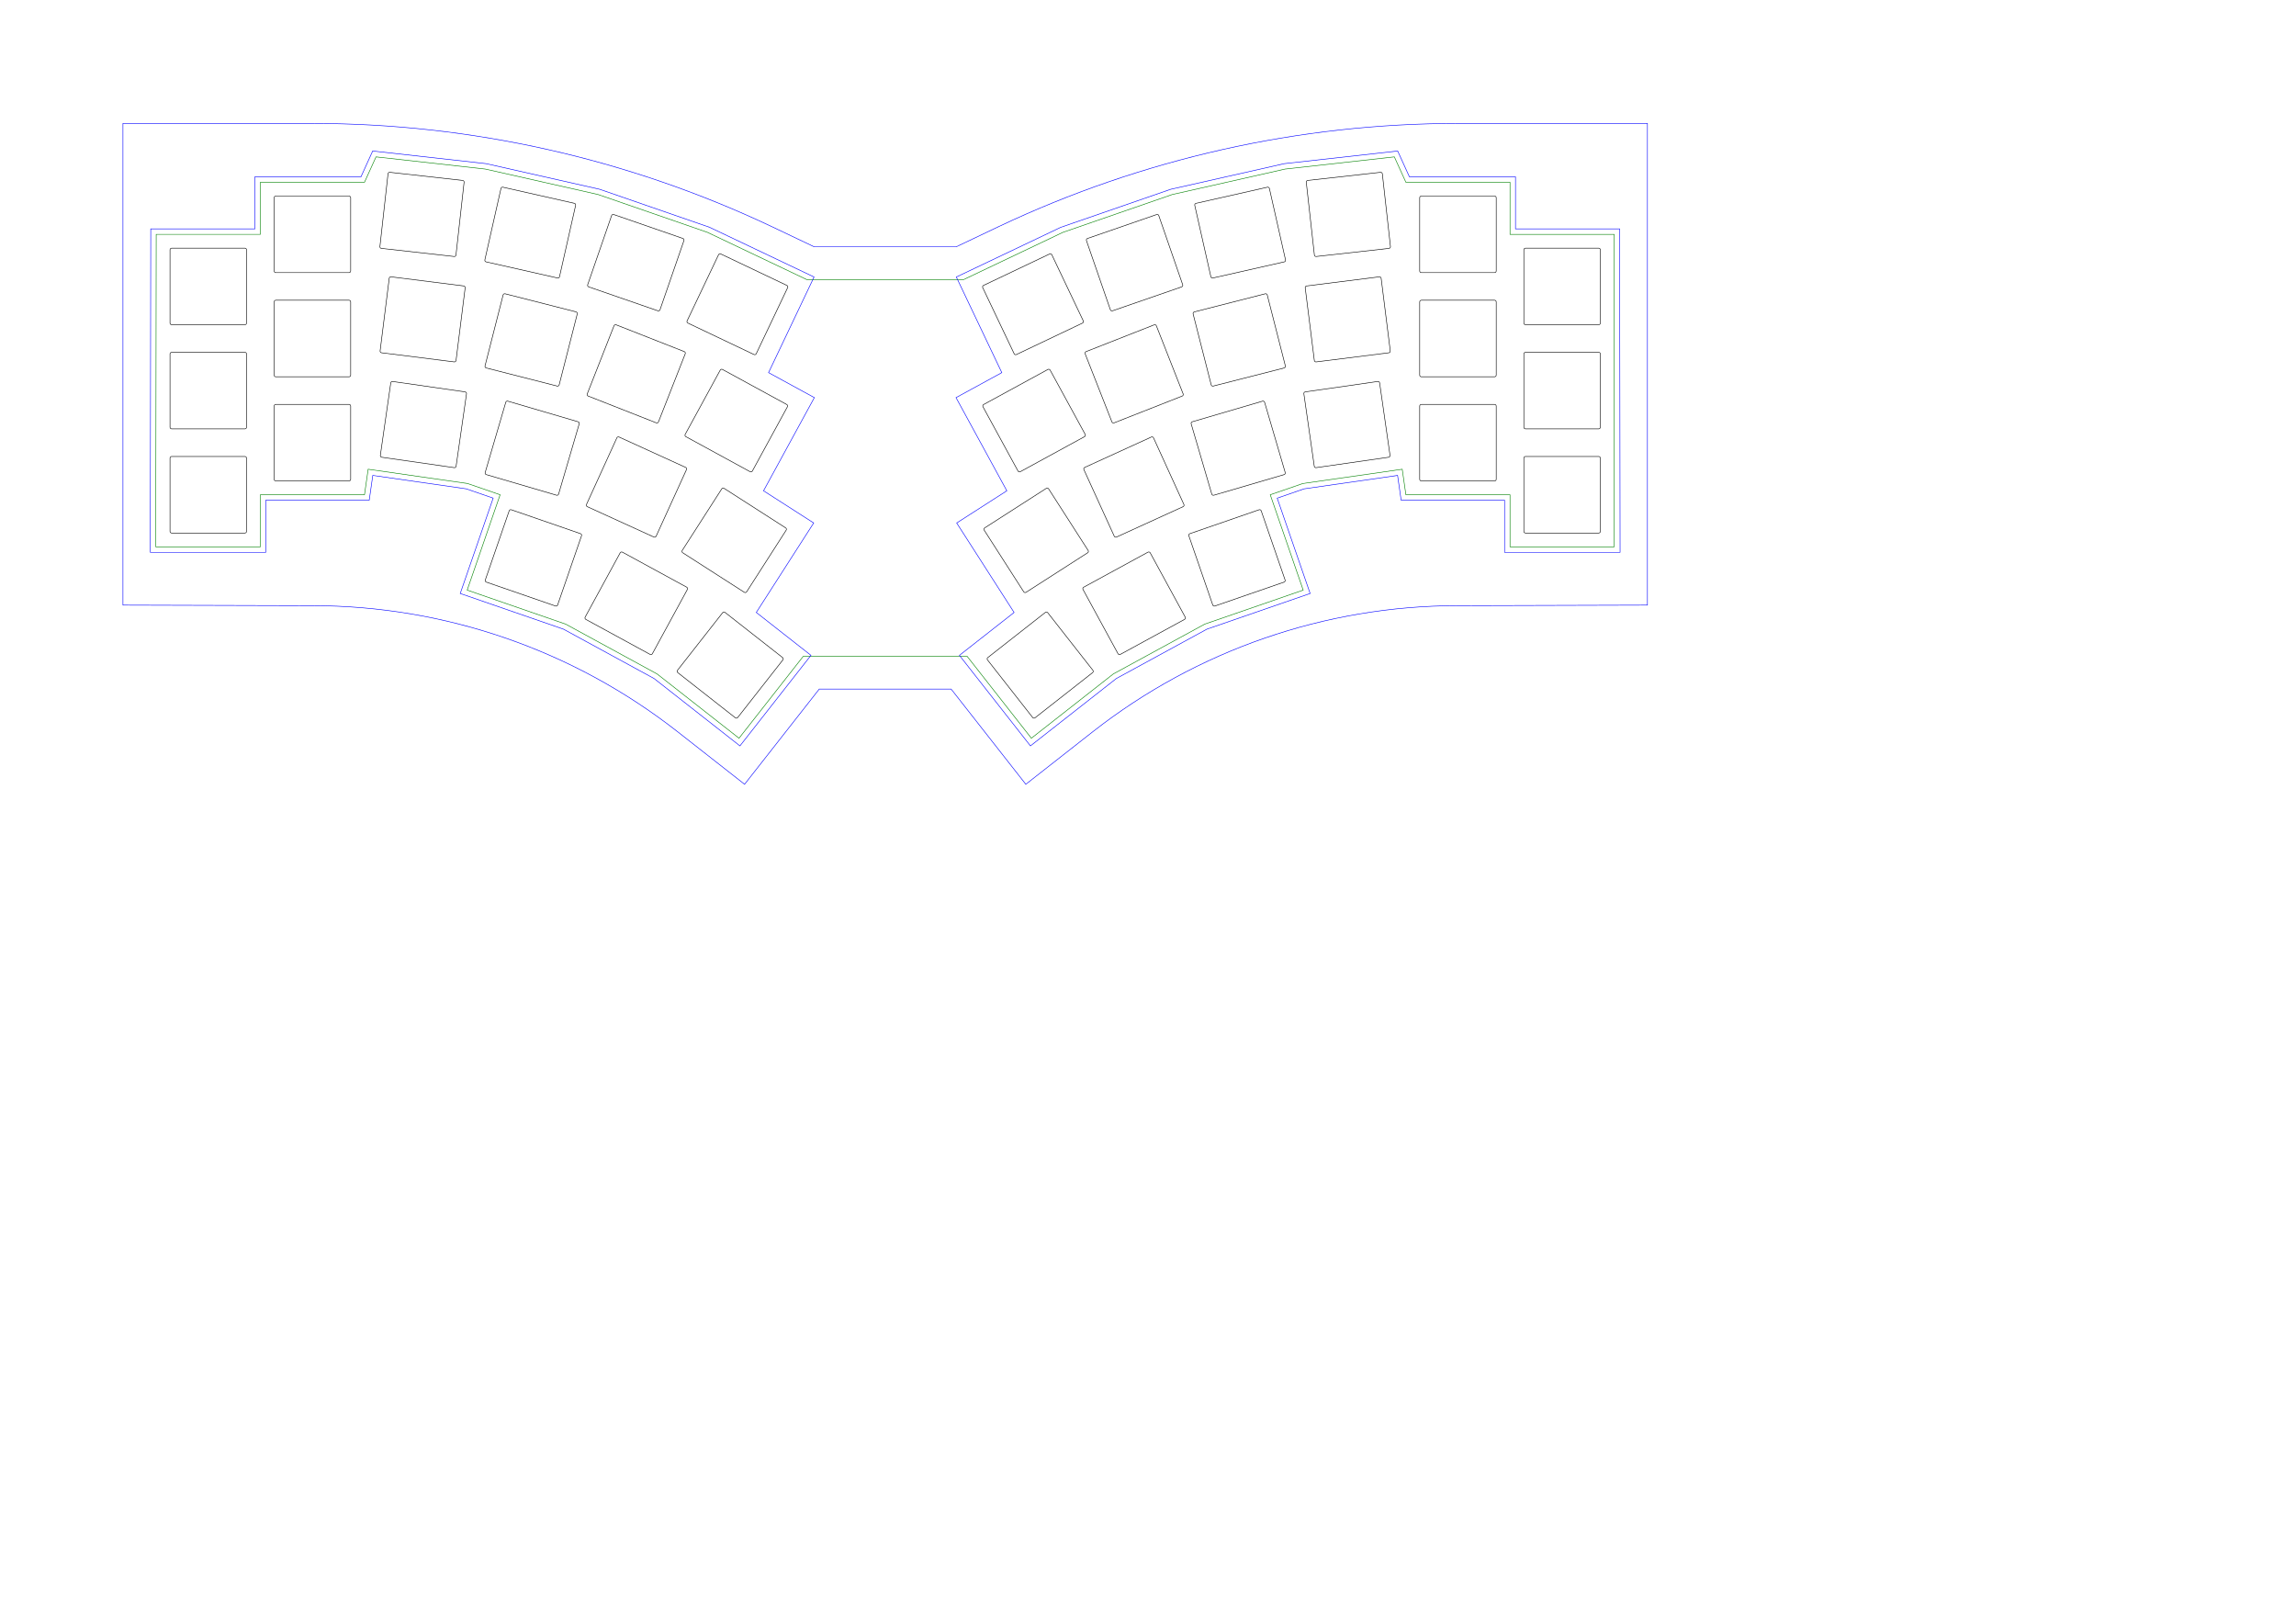
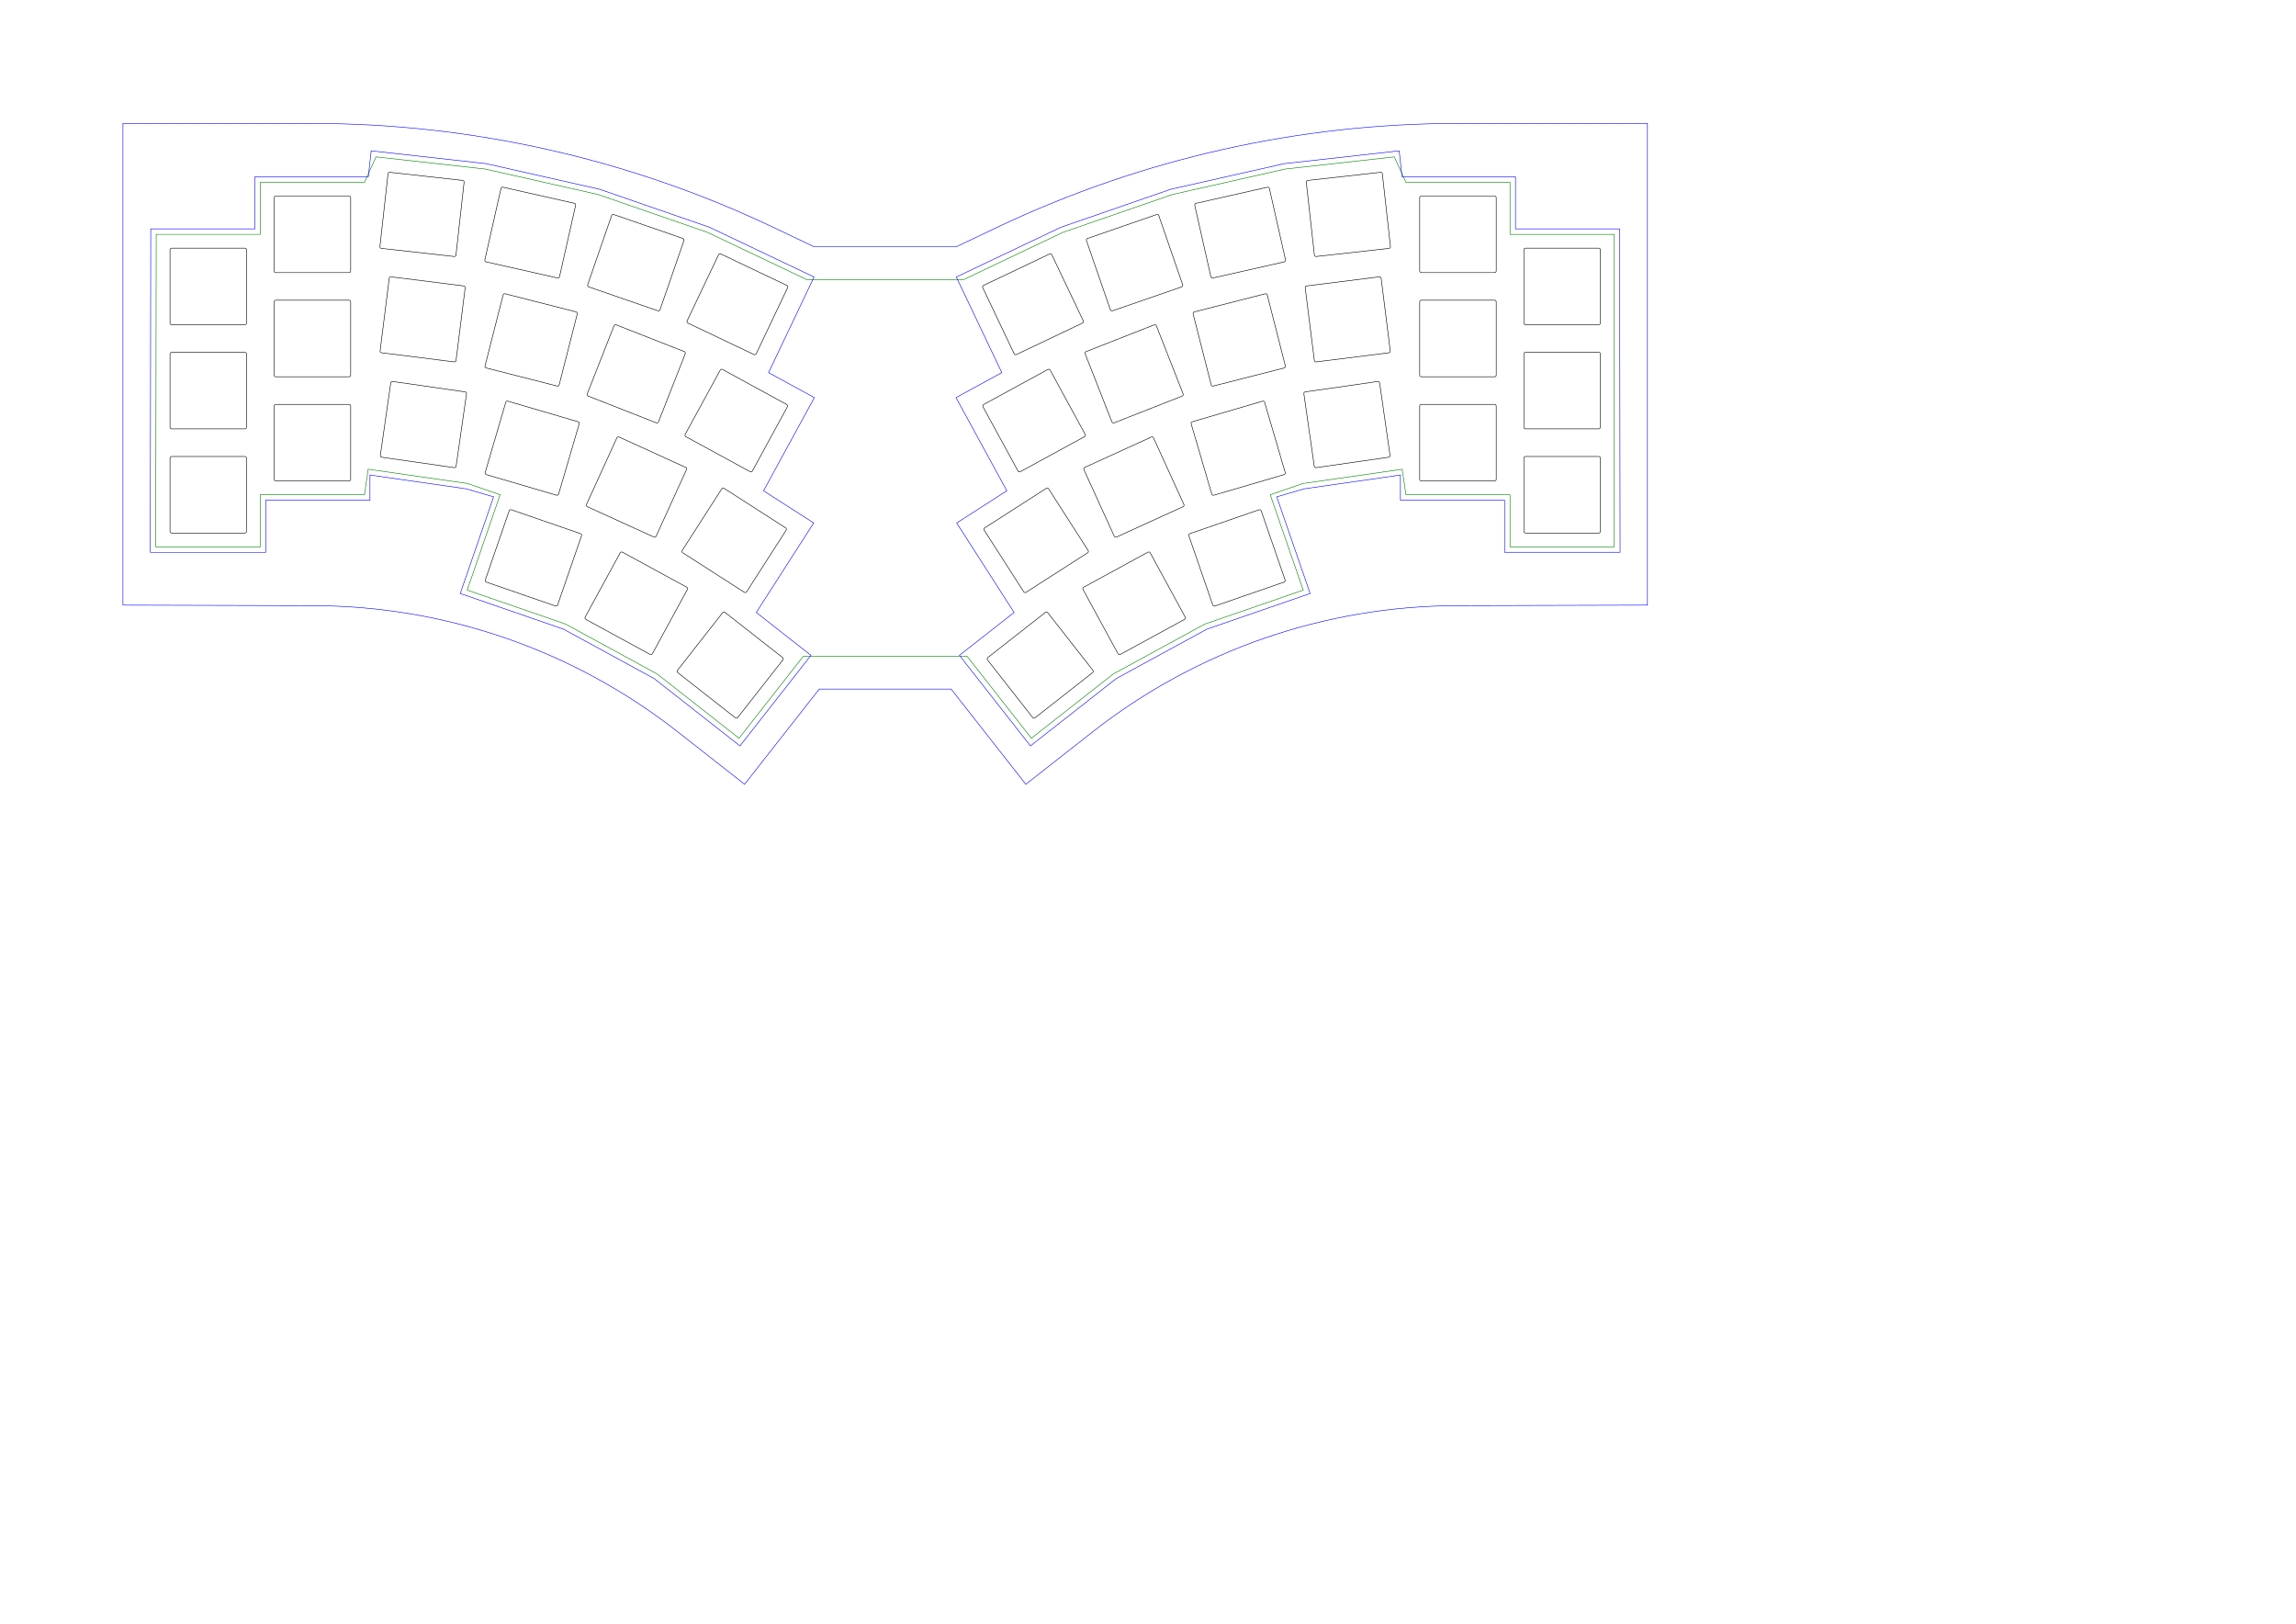
<svg xmlns="http://www.w3.org/2000/svg" width="420mm" height="297mm" viewBox="0 0 420 297" version="1.1" id="svg1">
  <defs id="defs1" />
  <g id="layer1" style="display:none">
    <path style="fill:none;fill-opacity:0.5;stroke:#00ffff;stroke-width:0.1;stroke-opacity:1" d="M 134.887,55.646 57.15,219.076" id="path6" />
    <path style="fill:none;fill-opacity:0.5;stroke:#00ffff;stroke-width:0.1;stroke-opacity:1" d="M 77.196,39.214 57.15,219.076" id="path7" />
    <path style="fill:none;fill-opacity:0.5;stroke:#00ffff;stroke-width:0.1;stroke-opacity:1" id="path8" d="M 57.15,22.576 A 196.5,196.5 0 0 1 155.4,48.902 L 57.15,219.076 Z" />
    <path style="fill:none;fill-opacity:0.5;stroke:#00ffff;stroke-width:0.1;stroke-opacity:1" d="M 188.963,55.646 266.7,219.076" id="path9" />
    <path style="fill:none;fill-opacity:0.5;stroke:#00ffff;stroke-width:0.1;stroke-opacity:1" d="M 246.654,39.214 266.7,219.076" id="path10" />
    <path style="fill:none;fill-opacity:0.5;stroke:#00ffff;stroke-width:0.1;stroke-opacity:1" id="circle10" d="m 168.45,48.902 a 196.5,196.5 0 0 1 98.25,-26.326 V 219.076 Z" />
    <path style="fill:none;fill-opacity:0.5;stroke:#00ffff;stroke-width:0.1;stroke-opacity:1" id="circle11" d="m 57.15,110.776 a 108.3,108.3 0 0 1 82.963,38.686 l -82.963,69.614 z" />
    <path style="fill:none;fill-opacity:0.5;stroke:#00ffff;stroke-width:0.1;stroke-opacity:1" id="circle12" d="m 183.737,149.462 a 108.3,108.3 0 0 1 82.963,-38.686 v 108.3 z" />
    <circle style="fill:none;fill-opacity:1;stroke:#00ffff;stroke-width:0.1;stroke-opacity:1" id="circle18" cx="188.664" cy="135.018" r="6" />
    <circle style="fill:none;fill-opacity:1;stroke:#00ffff;stroke-width:0.1;stroke-opacity:1" id="path23" cx="135.186" cy="135.018" r="6" />
  </g>
  <g id="layer2">
    <path style="fill:none;fill-opacity:0.5;stroke:#008000;stroke-width:0.1;stroke-dasharray:none;stroke-opacity:1" d="m 28.575,42.862 -0.084,57.151 19.134,5e-4 v -9.525 l 19.05,-5e-4 0.67,-4.666 18.187,2.611 5.953,2.056 -6.023,17.439 18.007,6.219 16.728,9.114 14.989,11.757 11.757,-14.989 h 29.964 l 11.757,14.989 14.989,-11.757 16.728,-9.114 18.007,-6.219 -6.024,-17.439 5.954,-2.056 18.187,-2.612 0.67,4.667 19.05,2.22e-4 v 9.525 l 19.05,-2.2e-4 v -57.15 h -19.05 v -9.525 h -19.05 L 255.065,28.692 235.08,30.92 214.434,35.58 194.43,42.498 176.27,51.136 147.58,51.136 129.418,42.498 109.415,35.579 88.768,30.919 68.785,28.692 66.675,33.337 h -19.05 v 9.525 z" id="path1" />
    <path style="fill:none;fill-opacity:1;stroke:#0000ff;stroke-width:0.1;stroke-opacity:1" d="m 148.931,45.136 -7.856,-3.737 C 114.893,29.033 86.238,22.576 57.15,22.576 L 22.491,22.576 v 88.099 l 34.659,0.1 c 24.235,1.3e-4 47.77,8.129 66.839,23.086 l 12.216,9.581 13.658,-17.413 24.126,-1.8e-4 13.658,17.413 12.216,-9.581 c 19.069,-14.957 42.604,-23.086 66.839,-23.086 l 34.659,-0.1 V 22.576 l -34.659,-1.89e-4 c -29.088,-1.59e-4 -57.744,6.457 -83.925,18.823 l -7.855,3.737 z" id="path21" />
-     <path style="fill:none;stroke:#0000ff;stroke-width:0.1;stroke-opacity:1" d="M 148.912,50.663 129.797,41.571 109.689,34.616 88.934,29.932 68.175,27.618 66.031,32.337 46.625,32.337 v 9.526 l -19.05,-10e-4 -0.084,59.151 h 21.134 v -9.525 h 18.917 l 0.651,-4.535 17.102,2.456 4.918,1.699 -6.023,17.439 18.874,6.519 16.581,9.034 15.71,12.323 12.991,-16.563 -10.001,-7.844 10.501,-16.366 -9.174,-5.886 9.295,-17.041 -8.376,-4.569 z" id="path58" />
-     <path style="fill:none;stroke:#0000ff;stroke-width:0.1;stroke-opacity:1" d="m 174.937,50.664 19.115,-9.092 20.108,-6.955 20.755,-4.685 20.759,-2.314 2.144,4.719 19.406,-2e-6 v 9.526 l 19.05,-10e-4 0.084,59.151 h -21.134 v -9.525 h -18.917 l -0.651,-4.535 -17.102,2.456 -4.918,1.699 6.023,17.439 -18.874,6.519 -16.581,9.034 -15.71,12.323 -12.991,-16.563 10.001,-7.844 -10.501,-16.366 9.174,-5.886 -9.295,-17.041 8.376,-4.569 z" id="path59" />
+     <path style="fill:none;stroke:#0000ff;stroke-width:0.1;stroke-opacity:1" d="M 148.912,50.663 129.797,41.571 109.689,34.616 88.934,29.932 67.902,27.588 67.373,32.337 46.625,32.337 v 9.526 l -19.05,-10e-4 -0.084,59.151 h 21.134 v -9.525 l 19.05,-9e-6 -4e-6,-4.609 17.62,2.53 5,1.463 -6.105,17.675 18.874,6.519 16.581,9.034 15.71,12.323 12.991,-16.563 -10.001,-7.844 10.501,-16.366 -9.174,-5.886 9.295,-17.041 -8.376,-4.569 z" id="path58" />
+     <path style="fill:none;stroke:#0000ff;stroke-width:0.1;stroke-opacity:1" d="m 174.937,50.663 19.115,-9.092 20.108,-6.955 20.755,-4.685 21.032,-2.344 0.529,4.749 20.748,-2e-6 v 9.526 l 19.05,-0.001 0.084,59.151 h -21.134 v -9.525 l -19.05,-9e-6 v -4.609 l -17.62,2.53 -5,1.463 6.105,17.675 -18.874,6.519 -16.581,9.034 -15.71,12.323 -12.991,-16.563 10.001,-7.844 -10.501,-16.366 9.174,-5.886 -9.295,-17.041 8.376,-4.569 z" id="path48" />
  </g>
  <g id="layer3" style="display:inline">
    <rect style="fill:none;fill-opacity:0.5;stroke:#000000;stroke-width:0.1;stroke-opacity:1" id="rect1" width="14" height="14" x="31.1" y="45.388" rx="0.3" ry="0.3" />
    <rect style="fill:none;fill-opacity:0.5;stroke:#000000;stroke-width:0.1;stroke-opacity:1" id="rect2" width="14" height="14" x="50.15" y="35.862" rx="0.3" ry="0.3" />
    <rect style="fill:none;fill-opacity:0.5;stroke:#000000;stroke-width:0.1;stroke-opacity:1" id="rect3" width="14" height="14" x="74.065" y="23.421" rx="0.3" ry="0.3" transform="rotate(6.36)" />
    <rect style="fill:none;fill-opacity:0.5;stroke:#000000;stroke-width:0.1;stroke-opacity:1" id="rect4" width="14" height="14" x="96.982" y="13.141" rx="0.3" ry="0.3" transform="rotate(12.71932)" />
    <rect style="fill:none;fill-opacity:0.5;stroke:#000000;stroke-width:0.1;stroke-opacity:1" id="rect5" width="14" height="14" x="118.62" y="0.385" rx="0.3" ry="0.3" transform="rotate(19.07898)" />
    <rect style="fill:none;fill-opacity:0.5;stroke:#000000;stroke-width:0.1;stroke-opacity:1" id="rect6" width="14" height="14" x="138.712" y="-14.689" rx="0.3" ry="0.3" transform="rotate(25.43864)" />
    <rect style="fill:none;fill-opacity:0.5;stroke:#000000;stroke-width:0.1;stroke-opacity:1" id="rect7" width="14" height="14" x="139.74" y="124.419" rx="0.3" ry="0.3" transform="rotate(-25.43864)" />
    <rect style="fill:none;fill-opacity:0.5;stroke:#000000;stroke-width:0.1;stroke-opacity:1" id="rect8" width="14" height="14" x="173.44" y="106.242" rx="0.3" ry="0.3" transform="rotate(-19.07898)" />
    <rect style="fill:none;fill-opacity:0.5;stroke:#000000;stroke-width:0.1;stroke-opacity:1" id="rect9" width="14" height="14" x="204.92" y="84.445" rx="0.3" ry="0.3" transform="rotate(-12.71932)" />
    <rect style="fill:none;fill-opacity:0.5;stroke:#000000;stroke-width:0.1;stroke-opacity:1" id="rect10" width="14" height="14" x="233.792" y="59.294" rx="0.3" ry="0.3" transform="rotate(-6.35966)" />
    <rect style="fill:none;fill-opacity:0.5;stroke:#000000;stroke-width:0.1;stroke-opacity:1" id="rect11" width="14" height="14" x="259.7" y="35.862" rx="0.3" ry="0.3" />
    <rect style="fill:none;fill-opacity:0.5;stroke:#000000;stroke-width:0.1;stroke-opacity:1" id="rect12" width="14" height="14" x="278.75" y="45.388" rx="0.3" ry="0.3" />
    <rect style="fill:none;fill-opacity:0.5;stroke:#000000;stroke-width:0.1;stroke-opacity:1" id="rect13" width="14" height="14" x="31.1" y="64.438" rx="0.3" ry="0.3" />
    <rect style="fill:none;fill-opacity:0.5;stroke:#000000;stroke-width:0.1;stroke-opacity:1" id="rect14" width="14" height="14" x="50.15" y="54.913" rx="0.3" ry="0.3" />
    <rect style="fill:none;fill-opacity:0.5;stroke:#000000;stroke-width:0.1;stroke-opacity:1" id="rect15" width="14" height="14" x="76.983" y="41.329" rx="0.3" ry="0.3" transform="rotate(7.152669)" />
    <rect style="fill:none;fill-opacity:0.5;stroke:#000000;stroke-width:0.1;stroke-opacity:1" id="rect16" width="14" height="14" x="102.509" y="29.236" rx="0.3" ry="0.3" transform="rotate(14.30534)" />
    <rect style="fill:none;fill-opacity:0.5;stroke:#000000;stroke-width:0.1;stroke-opacity:1" id="rect17" width="14" height="14" x="126.33" y="14.059" rx="0.3" ry="0.3" transform="rotate(21.458)" />
    <rect style="fill:none;fill-opacity:0.5;stroke:#000000;stroke-width:0.1;stroke-opacity:1" id="rect18" width="14" height="14" x="148.077" y="-3.967" rx="0.3" ry="0.3" transform="rotate(28.61068)" />
    <rect style="fill:none;fill-opacity:0.5;stroke:#000000;stroke-width:0.1;stroke-opacity:1" id="rect19" width="14" height="14" x="122.229" y="151.11" rx="0.3" ry="0.3" transform="rotate(-28.61068)" />
    <rect style="fill:none;fill-opacity:0.5;stroke:#000000;stroke-width:0.1;stroke-opacity:1" id="rect20" width="14" height="14" x="161.072" y="132.529" rx="0.3" ry="0.3" transform="rotate(-21.458)" />
    <rect style="fill:none;fill-opacity:0.5;stroke:#000000;stroke-width:0.1;stroke-opacity:1" id="rect21" width="14" height="14" x="197.299" y="109.256" rx="0.3" ry="0.3" transform="rotate(-14.30534)" />
    <rect style="fill:none;fill-opacity:0.5;stroke:#000000;stroke-width:0.1;stroke-opacity:1" id="rect22" width="14" height="14" x="230.347" y="81.653" rx="0.3" ry="0.3" transform="rotate(-7.152669)" />
    <rect style="fill:none;fill-opacity:0.5;stroke:#000000;stroke-width:0.1;stroke-opacity:1" id="rect23" width="14" height="14" x="259.7" y="54.913" rx="0.3" ry="0.3" />
    <rect style="fill:none;fill-opacity:0.5;stroke:#000000;stroke-width:0.1;stroke-opacity:1" id="rect24" width="14" height="14" x="278.75" y="64.438" rx="0.3" ry="0.3" />
    <rect style="fill:none;fill-opacity:0.5;stroke:#000000;stroke-width:0.1;stroke-opacity:1" id="rect25" width="14" height="14" x="31.1" y="83.488" rx="0.3" ry="0.3" />
    <rect style="fill:none;fill-opacity:0.5;stroke:#000000;stroke-width:0.1;stroke-opacity:1" id="rect26" width="14" height="14" x="50.15" y="73.963" rx="0.3" ry="0.3" />
    <rect style="fill:none;fill-opacity:0.5;stroke:#000000;stroke-width:0.1;stroke-opacity:1" id="rect27" width="14" height="14" x="80.707" y="58.853" rx="0.3" ry="0.3" transform="rotate(8.171234)" />
    <rect style="fill:none;fill-opacity:0.5;stroke:#000000;stroke-width:0.1;stroke-opacity:1" id="rect28" width="14" height="14" x="109.484" y="44.268" rx="0.3" ry="0.3" transform="rotate(16.34247)" />
    <rect style="fill:none;fill-opacity:0.5;stroke:#000000;stroke-width:0.1;stroke-opacity:1" id="rect29" width="14" height="14" x="135.895" y="25.741" rx="0.3" ry="0.3" transform="rotate(24.5137)" />
    <rect style="fill:none;fill-opacity:0.5;stroke:#000000;stroke-width:0.1;stroke-opacity:1" id="rect30" width="14" height="14" x="159.405" y="3.648" rx="0.3" ry="0.3" transform="rotate(32.68493)" />
    <rect style="fill:none;fill-opacity:0.5;stroke:#000000;stroke-width:0.1;stroke-opacity:1" id="rect31" width="14" height="14" x="99.164" y="178.533" rx="0.3" ry="0.3" transform="rotate(-32.68493)" />
    <rect style="fill:none;fill-opacity:0.5;stroke:#000000;stroke-width:0.1;stroke-opacity:1" id="rect32" width="14" height="14" x="144.764" y="160.11" rx="0.3" ry="0.3" transform="rotate(-24.5137)" />
    <rect style="fill:none;fill-opacity:0.5;stroke:#000000;stroke-width:0.1;stroke-opacity:1" id="rect33" width="14" height="14" x="187.282" y="135.392" rx="0.3" ry="0.3" transform="rotate(-16.34247)" />
    <rect style="fill:none;fill-opacity:0.5;stroke:#000000;stroke-width:0.1;stroke-opacity:1" id="rect34" width="14" height="14" x="225.855" y="104.882" rx="0.3" ry="0.3" transform="rotate(-8.171234)" />
    <rect style="fill:none;fill-opacity:0.5;stroke:#000000;stroke-width:0.1;stroke-opacity:1" id="rect35" width="14" height="14" x="259.7" y="73.963" rx="0.3" ry="0.3" />
    <rect style="fill:none;fill-opacity:0.5;stroke:#000000;stroke-width:0.1;stroke-opacity:1" id="rect36" width="14" height="14" x="278.75" y="83.488" rx="0.3" ry="0.3" />
    <rect style="fill:none;fill-opacity:0.5;stroke:#000000;stroke-width:0.1;stroke-opacity:1" id="rect37" width="14" height="14" x="118.54" y="57.589" rx="0.3" ry="0.3" transform="rotate(19.05457)" />
    <rect style="fill:none;fill-opacity:0.5;stroke:#000000;stroke-width:0.1;stroke-opacity:1" id="rect38" width="14" height="14" x="147.994" y="34.211" rx="0.3" ry="0.3" transform="rotate(28.58185)" />
    <rect style="fill:none;fill-opacity:0.5;stroke:#000000;stroke-width:0.1;stroke-opacity:1" id="rect39" width="14" height="14" x="173.172" y="6.28" rx="0.3" ry="0.3" transform="rotate(38.10913)" />
    <rect style="fill:none;fill-opacity:0.5;stroke:#000000;stroke-width:0.1;stroke-opacity:1" id="rect40" width="14" height="14" x="67.645" y="206.148" rx="0.3" ry="0.3" transform="rotate(-38.10913)" />
    <rect style="fill:none;fill-opacity:0.5;stroke:#000000;stroke-width:0.1;stroke-opacity:1" id="rect41" width="14" height="14" x="122.39" y="189.145" rx="0.3" ry="0.3" transform="rotate(-28.58185)" />
    <rect style="fill:none;fill-opacity:0.5;stroke:#000000;stroke-width:0.1;stroke-opacity:1" id="rect42" width="14" height="14" x="173.566" y="163.316" rx="0.3" ry="0.3" transform="rotate(-19.05457)" />
  </g>
</svg>
